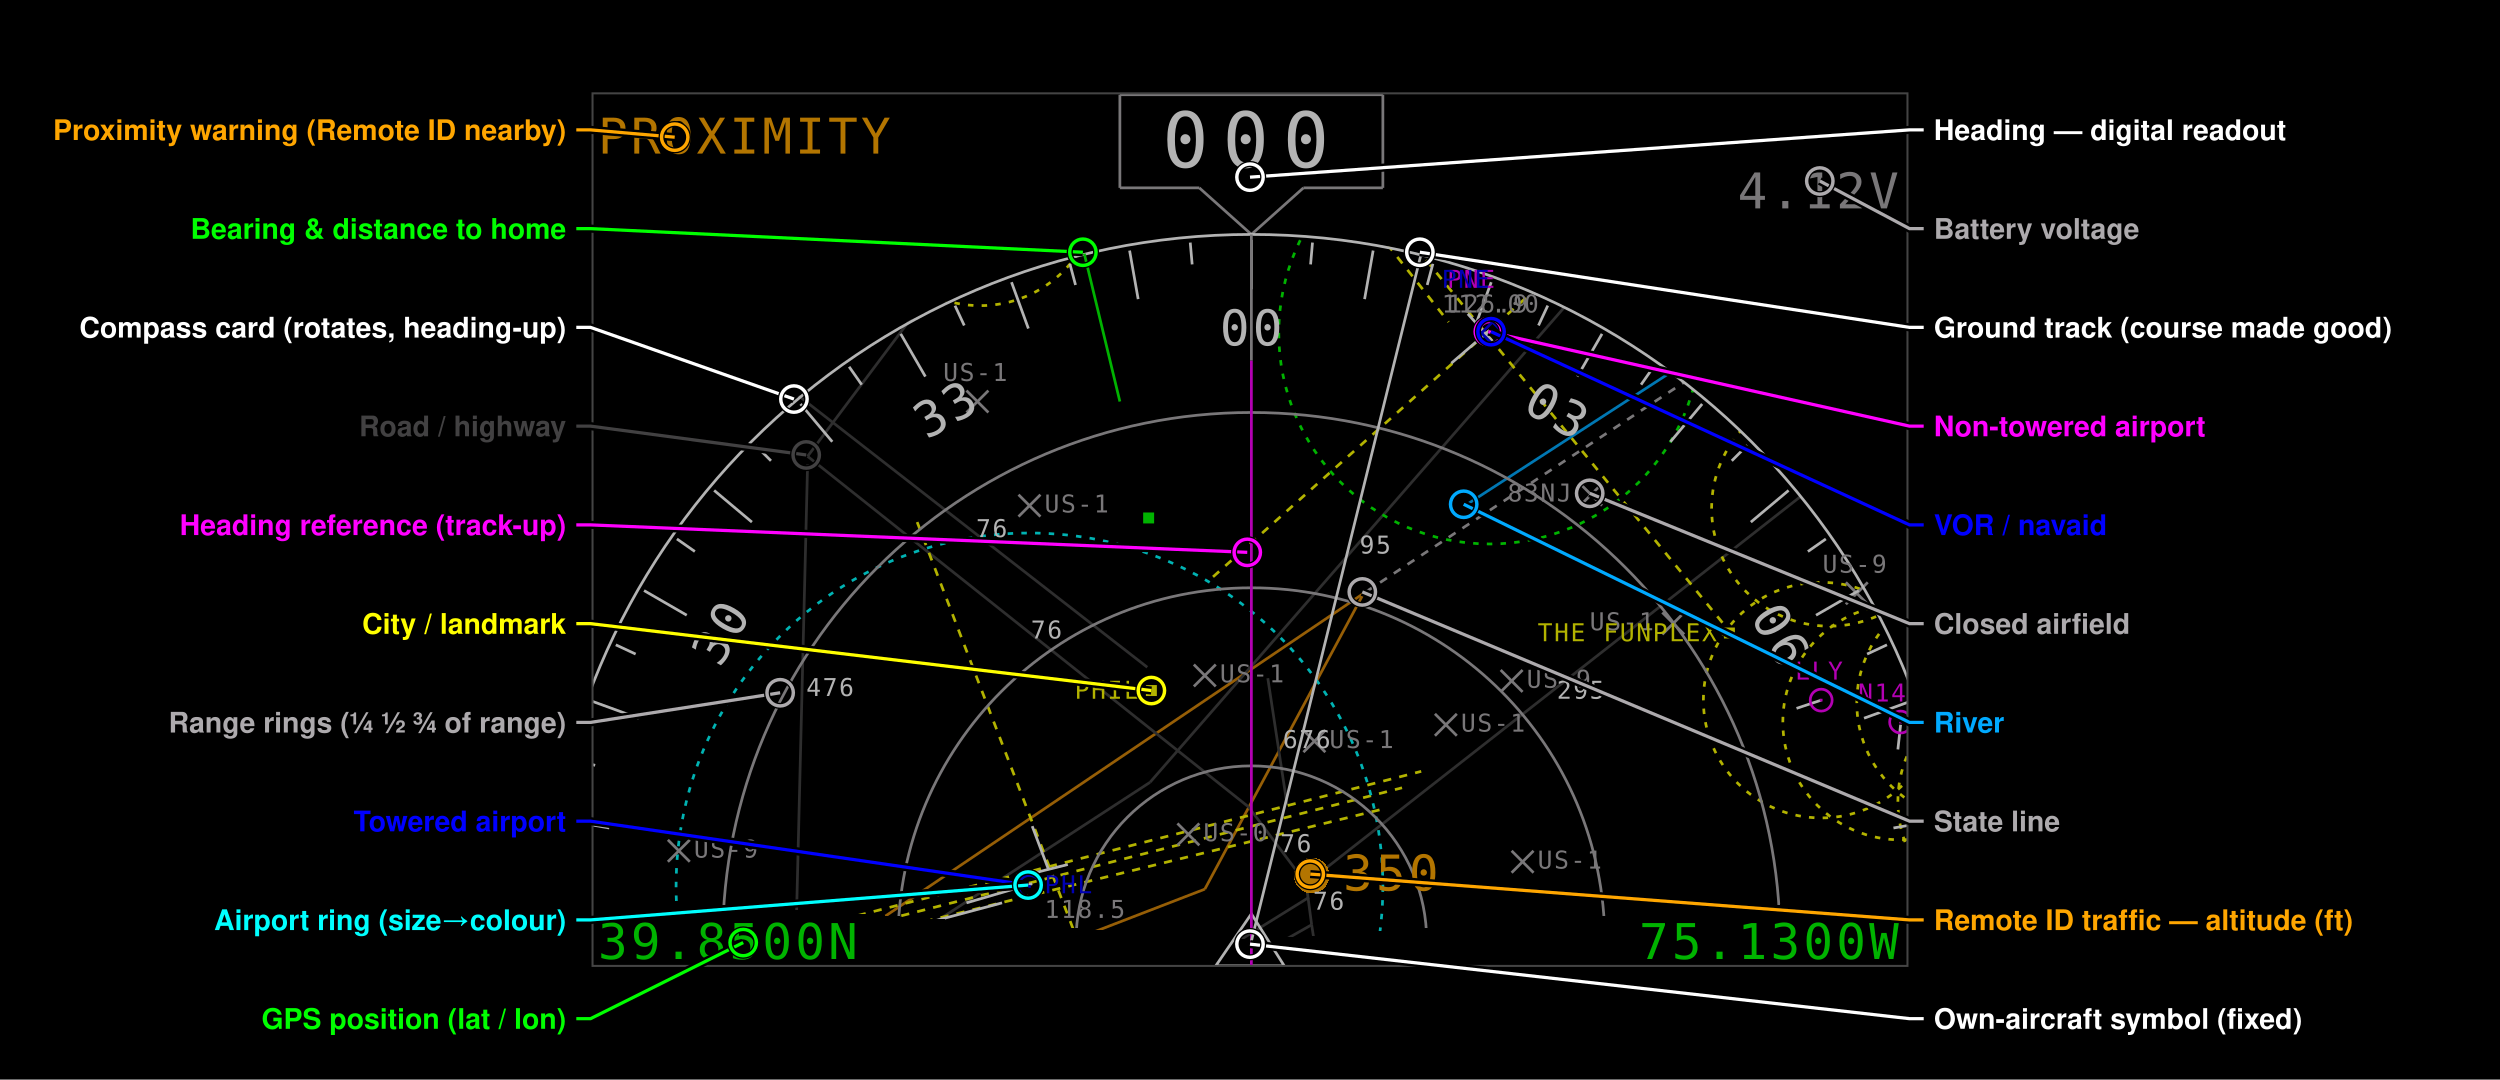
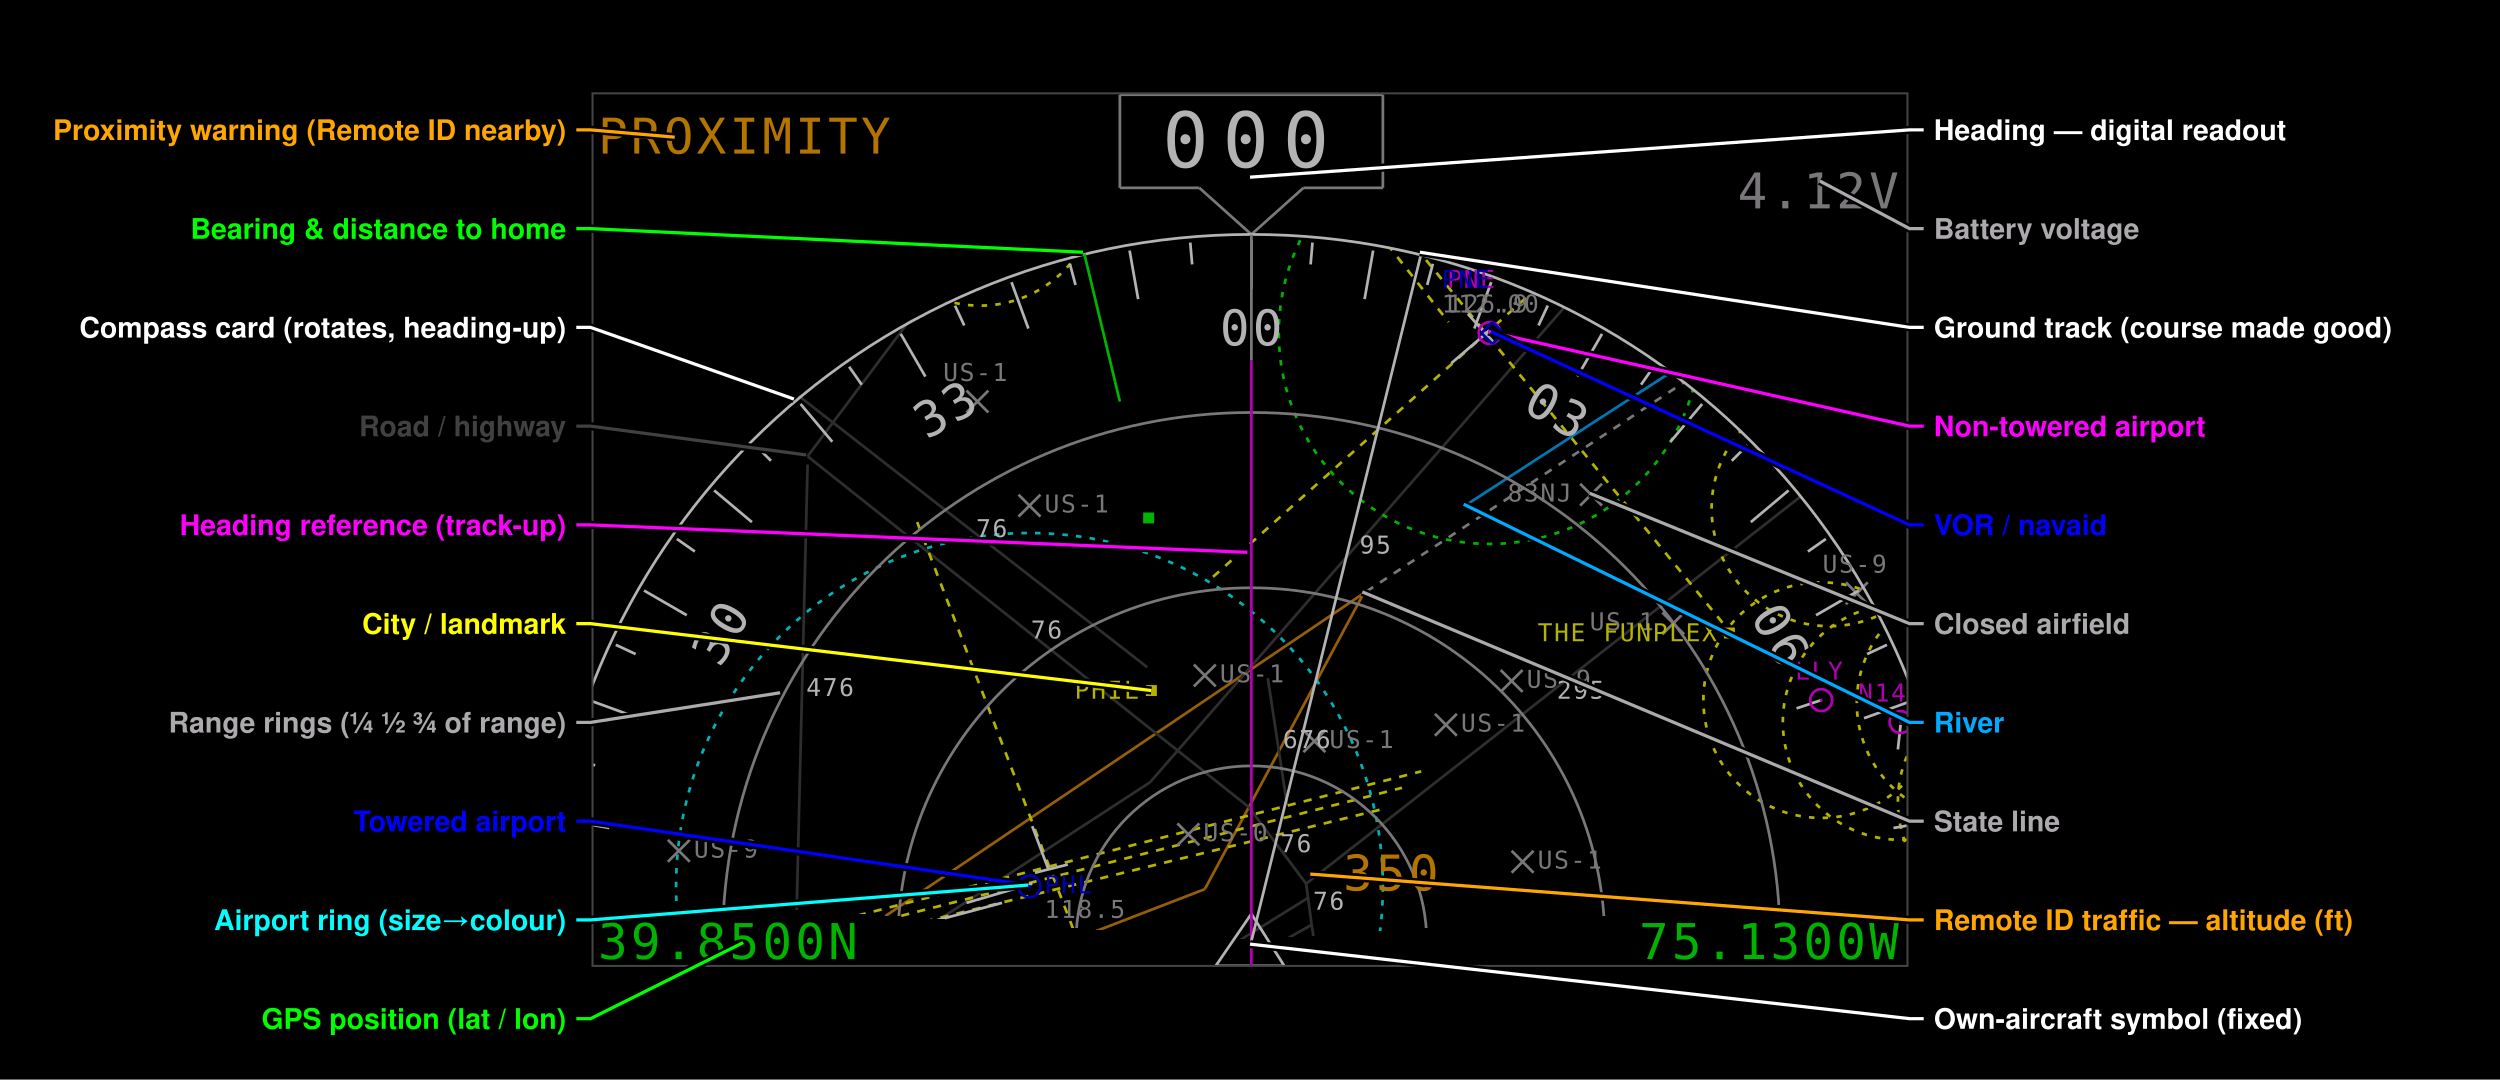
<svg xmlns="http://www.w3.org/2000/svg" viewBox="0 0 1232 532" font-family="Helvetica,Arial,sans-serif">
  <defs>
    <clipPath id="ndframe">
      <rect x="292" y="46" width="648" height="430" />
    </clipPath>
    <clipPath id="ndclip">
      <circle cx="240" cy="309" r="258" />
    </clipPath>
  </defs>
  <rect x="0" y="0" width="1232" height="532" fill="#000000" />
  <g clip-path="url(#ndframe)">
    <g transform="translate(292 46) scale(1.35)" opacity="0.7">
      <rect x="0" y="0" width="480" height="319" fill="#000000" />
      <line x1="534.5" y1="10.5" x2="318.5" y2="150.5" stroke="#00AAFF" clip-path="url(#ndclip)" />
      <line x1="-95.5" y1="509.5" x2="-4.5" y2="375.5" stroke="#D68608" clip-path="url(#ndclip)" />
      <line x1="-4.5" y1="375.5" x2="281.5" y2="182.5" stroke="#D68608" clip-path="url(#ndclip)" />
      <line x1="281.5" y1="182.5" x2="223.5" y2="290.5" stroke="#D68608" clip-path="url(#ndclip)" />
      <line x1="223.5" y1="290.5" x2="26.5" y2="366.5" stroke="#D68608" clip-path="url(#ndclip)" />
      <line x1="26.5" y1="366.5" x2="-48.5" y2="653.5" stroke="#D68608" clip-path="url(#ndclip)" />
      <line x1="530.5" y1="18.5" x2="281.5" y2="182.5" stroke="#ADAAAD" stroke-dasharray="3 3" clip-path="url(#ndclip)" />
      <line x1="27.5" y1="342.5" x2="-129.5" y2="319.5" stroke="#ADAAAD" stroke-dasharray="3 3" clip-path="url(#ndclip)" />
      <line x1="463.5" y1="55.5" x2="532.5" y2="75.5" stroke="#424142" clip-path="url(#ndclip)" />
      <line x1="132.5" y1="60.5" x2="260.5" y2="4.5" stroke="#424142" clip-path="url(#ndclip)" />
      <line x1="260.5" y1="4.5" x2="463.5" y2="55.5" stroke="#424142" clip-path="url(#ndclip)" />
      <line x1="25.5" y1="-248.5" x2="132.5" y2="60.5" stroke="#424142" clip-path="url(#ndclip)" />
      <line x1="132.5" y1="60.5" x2="78.5" y2="132.5" stroke="#424142" clip-path="url(#ndclip)" />
      <line x1="78.5" y1="132.5" x2="239.5" y2="260.5" stroke="#424142" clip-path="url(#ndclip)" />
      <line x1="260.5" y1="288.5" x2="532.5" y2="75.5" stroke="#424142" clip-path="url(#ndclip)" />
      <line x1="239.5" y1="260.5" x2="260.5" y2="288.5" stroke="#424142" clip-path="url(#ndclip)" />
      <line x1="260.5" y1="288.5" x2="262.5" y2="303.5" stroke="#424142" clip-path="url(#ndclip)" />
      <line x1="262.5" y1="303.5" x2="265.5" y2="322.5" stroke="#424142" clip-path="url(#ndclip)" />
      <line x1="-188.5" y1="87.5" x2="132.5" y2="60.5" stroke="#424142" clip-path="url(#ndclip)" />
      <line x1="-37.5" y1="473.5" x2="262.5" y2="303.5" stroke="#424142" clip-path="url(#ndclip)" />
      <line x1="-102.5" y1="450.5" x2="203.5" y2="251.5" stroke="#424142" clip-path="url(#ndclip)" />
      <line x1="203.5" y1="251.5" x2="435.5" y2="-14.5" stroke="#424142" clip-path="url(#ndclip)" />
      <line x1="74.5" y1="298.5" x2="78.5" y2="135.5" stroke="#424142" clip-path="url(#ndclip)" />
      <line x1="-92.5" y1="438.5" x2="2.5" y2="344.5" stroke="#424142" clip-path="url(#ndclip)" />
      <line x1="-25.5" y1="471.5" x2="261.5" y2="293.5" stroke="#424142" clip-path="url(#ndclip)" />
      <line x1="253.5" y1="259.5" x2="246.5" y2="213.5" stroke="#424142" clip-path="url(#ndclip)" />
      <line x1="35.5" y1="79.5" x2="202.5" y2="209.5" stroke="#424142" clip-path="url(#ndclip)" />
      <line x1="-243.5" y1="500.5" x2="23.5" y2="442.5" stroke="#FFFF00" stroke-dasharray="3 3" clip-path="url(#ndclip)" />
      <line x1="-212.5" y1="387.5" x2="-11.5" y2="563.5" stroke="#FFFF00" stroke-dasharray="3 3" clip-path="url(#ndclip)" />
      <line x1="44.5" y1="313.5" x2="302.5" y2="247.5" stroke="#FFFF00" stroke-dasharray="3 3" clip-path="url(#ndclip)" />
      <line x1="25.5" y1="322.5" x2="295.5" y2="253.5" stroke="#FFFF00" stroke-dasharray="3 3" clip-path="url(#ndclip)" />
      <line x1="10.5" y1="329.5" x2="287.5" y2="261.5" stroke="#FFFF00" stroke-dasharray="3 3" clip-path="url(#ndclip)" />
      <line x1="118.5" y1="156.5" x2="215.5" y2="409.5" stroke="#FFFF00" stroke-dasharray="3 3" clip-path="url(#ndclip)" />
      <line x1="226.5" y1="176.5" x2="429.5" y2="-4.5" stroke="#FFFF00" stroke-dasharray="3 3" clip-path="url(#ndclip)" />
      <line x1="243.5" y1="-13.5" x2="413.5" y2="194.5" stroke="#FFFF00" stroke-dasharray="3 3" clip-path="url(#ndclip)" />
      <line x1="141.5" y1="-133.5" x2="312.5" y2="83.5" stroke="#FFFF00" stroke-dasharray="3 3" clip-path="url(#ndclip)" />
      <circle cx="159.5" cy="289.5" r="129" fill="none" stroke="#00FFFF" stroke-dasharray="2 3" clip-path="url(#ndclip)" />
      <circle cx="327.5" cy="87.5" r="77" fill="none" stroke="#00FF00" stroke-dasharray="2 3" clip-path="url(#ndclip)" />
      <circle cx="168.5" cy="366.5" r="43" fill="none" stroke="#FFFF00" stroke-dasharray="2 3" clip-path="url(#ndclip)" />
      <circle cx="141.5" cy="34.5" r="43" fill="none" stroke="#FFFF00" stroke-dasharray="2 3" clip-path="url(#ndclip)" />
      <circle cx="231.5" cy="460.5" r="43" fill="none" stroke="#FFFF00" stroke-dasharray="2 3" clip-path="url(#ndclip)" />
      <circle cx="373.5" cy="377.5" r="43" fill="none" stroke="#FFFF00" stroke-dasharray="2 3" clip-path="url(#ndclip)" />
      <circle cx="311.5" cy="447.5" r="43" fill="none" stroke="#FFFF00" stroke-dasharray="2 3" clip-path="url(#ndclip)" />
      <circle cx="448.5" cy="221.5" r="43" fill="none" stroke="#FFFF00" stroke-dasharray="2 3" clip-path="url(#ndclip)" />
      <circle cx="451.5" cy="151.5" r="43" fill="none" stroke="#FFFF00" stroke-dasharray="2 3" clip-path="url(#ndclip)" />
      <circle cx="324.5" cy="494.5" r="43" fill="none" stroke="#FFFF00" stroke-dasharray="2 3" clip-path="url(#ndclip)" />
      <circle cx="44.5" cy="418.5" r="43" fill="none" stroke="#FFFF00" stroke-dasharray="2 3" clip-path="url(#ndclip)" />
      <circle cx="126.5" cy="499.5" r="43" fill="none" stroke="#FFFF00" stroke-dasharray="2 3" clip-path="url(#ndclip)" />
      <circle cx="477.5" cy="229.5" r="43" fill="none" stroke="#FFFF00" stroke-dasharray="2 3" clip-path="url(#ndclip)" />
      <circle cx="164.5" cy="551.5" r="43" fill="none" stroke="#FFFF00" stroke-dasharray="2 3" clip-path="url(#ndclip)" />
      <circle cx="504.5" cy="222.5" r="43" fill="none" stroke="#FFFF00" stroke-dasharray="2 3" clip-path="url(#ndclip)" />
      <circle cx="178.5" cy="575.5" r="43" fill="none" stroke="#FFFF00" stroke-dasharray="2 3" clip-path="url(#ndclip)" />
      <circle cx="519.5" cy="258.5" r="43" fill="none" stroke="#FFFF00" stroke-dasharray="2 3" clip-path="url(#ndclip)" />
      <line x1="301.5" y1="621.5" x2="296.5" y2="620.5" stroke="#FFFFFF" clip-path="url(#ndclip)" />
      <line x1="44.5" y1="418.5" x2="38.5" y2="421.5" stroke="#FFFFFF" clip-path="url(#ndclip)" />
      <line x1="311.5" y1="447.5" x2="302.5" y2="449.5" stroke="#FFFFFF" clip-path="url(#ndclip)" />
      <line x1="373.5" y1="377.5" x2="368.5" y2="383.5" stroke="#FFFFFF" clip-path="url(#ndclip)" />
      <line x1="-106.5" y1="472.5" x2="-108.5" y2="491.5" stroke="#FFFFFF" clip-path="url(#ndclip)" />
      <line x1="-109.5" y1="471.5" x2="-128.5" y2="475.5" stroke="#FFFFFF" clip-path="url(#ndclip)" />
      <line x1="-112.5" y1="475.5" x2="-121.5" y2="467.5" stroke="#FFFFFF" clip-path="url(#ndclip)" />
      <line x1="141.5" y1="34.5" x2="133.5" y2="40.5" stroke="#FFFFFF" clip-path="url(#ndclip)" />
      <line x1="477.5" y1="230.5" x2="476.5" y2="239.5" stroke="#FFFFFF" clip-path="url(#ndclip)" />
      <line x1="519.5" y1="258.5" x2="514.5" y2="264.5" stroke="#FFFFFF" clip-path="url(#ndclip)" />
      <line x1="513.5" y1="483.5" x2="511.5" y2="492.5" stroke="#FFFFFF" clip-path="url(#ndclip)" />
      <line x1="628.5" y1="-38.5" x2="617.5" y2="-39.5" stroke="#FFFFFF" clip-path="url(#ndclip)" />
      <line x1="-91.5" y1="175.5" x2="-99.5" y2="177.5" stroke="#FFFFFF" clip-path="url(#ndclip)" />
      <line x1="173.5" y1="281.5" x2="161.5" y2="284.5" stroke="#FFFFFF" clip-path="url(#ndclip)" />
      <line x1="160.5" y1="288.5" x2="136.5" y2="295.5" stroke="#FFFFFF" clip-path="url(#ndclip)" />
      <line x1="149.5" y1="295.5" x2="119.5" y2="303.5" stroke="#FFFFFF" clip-path="url(#ndclip)" />
      <line x1="166.5" y1="283.5" x2="160.5" y2="267.5" stroke="#FFFFFF" clip-path="url(#ndclip)" />
      <line x1="327.5" y1="86.5" x2="313.5" y2="98.5" stroke="#FFFFFF" clip-path="url(#ndclip)" />
      <line x1="328.5" y1="90.5" x2="319.5" y2="80.5" stroke="#FFFFFF" clip-path="url(#ndclip)" />
      <line x1="-72.5" y1="-62.5" x2="-81.5" y2="-62.5" stroke="#FFFFFF" clip-path="url(#ndclip)" />
      <line x1="448.5" y1="221.5" x2="439.5" y2="224.5" stroke="#FFFFFF" clip-path="url(#ndclip)" />
      <line x1="20.5" y1="-28.5" x2="12.5" y2="-27.5" stroke="#FFFFFF" clip-path="url(#ndclip)" />
      <line x1="227.5" y1="-24.5" x2="214.5" y2="-41.5" stroke="#FFFFFF" clip-path="url(#ndclip)" />
      <circle cx="159.5" cy="289.5" r="4" fill="none" stroke="#0000FF" />
      <rect x="159" y="289" width="1" height="1" fill="#0000FF" />
      <circle cx="327.5" cy="87.5" r="4" fill="none" stroke="#FF00FF" />
      <rect x="327" y="87" width="1" height="1" fill="#FF00FF" />
      <circle cx="168.5" cy="366.5" r="4" fill="none" stroke="#FF00FF" />
      <rect x="168" y="366" width="1" height="1" fill="#FF00FF" />
      <circle cx="231.5" cy="460.5" r="4" fill="none" stroke="#FF00FF" />
      <rect x="231" y="460" width="1" height="1" fill="#FF00FF" />
      <circle cx="373.5" cy="377.5" r="4" fill="none" stroke="#FF00FF" />
      <rect x="373" y="377" width="1" height="1" fill="#FF00FF" />
      <circle cx="311.5" cy="447.5" r="4" fill="none" stroke="#FF00FF" />
      <rect x="311" y="447" width="1" height="1" fill="#FF00FF" />
      <circle cx="448.5" cy="221.5" r="4" fill="none" stroke="#FF00FF" />
      <rect x="448" y="221" width="1" height="1" fill="#FF00FF" />
      <circle cx="324.5" cy="494.5" r="4" fill="none" stroke="#FF00FF" />
      <rect x="324" y="494" width="1" height="1" fill="#FF00FF" />
      <circle cx="44.5" cy="418.5" r="4" fill="none" stroke="#FF00FF" />
      <rect x="44" y="418" width="1" height="1" fill="#FF00FF" />
      <circle cx="126.5" cy="499.5" r="4" fill="none" stroke="#FF00FF" />
      <rect x="126" y="499" width="1" height="1" fill="#FF00FF" />
      <circle cx="477.5" cy="229.5" r="4" fill="none" stroke="#FF00FF" />
      <rect x="477" y="229" width="1" height="1" fill="#FF00FF" />
      <circle cx="164.5" cy="551.5" r="4" fill="none" stroke="#FF00FF" />
      <rect x="164" y="551" width="1" height="1" fill="#FF00FF" />
      <line x1="360.5" y1="142.5" x2="368.5" y2="150.5" stroke="#ADAAAD" />
      <line x1="360.5" y1="150.5" x2="368.5" y2="142.5" stroke="#ADAAAD" />
      <line x1="213.5" y1="266.5" x2="221.5" y2="274.5" stroke="#ADAAAD" />
      <line x1="213.5" y1="274.5" x2="221.5" y2="266.5" stroke="#ADAAAD" />
      <line x1="108.5" y1="499.5" x2="116.5" y2="507.5" stroke="#ADAAAD" />
      <line x1="108.5" y1="507.5" x2="116.5" y2="499.5" stroke="#ADAAAD" />
      <line x1="390.5" y1="189.5" x2="398.5" y2="197.5" stroke="#ADAAAD" />
      <line x1="390.5" y1="197.5" x2="398.5" y2="189.5" stroke="#ADAAAD" />
      <line x1="80.5" y1="356.5" x2="88.5" y2="364.5" stroke="#ADAAAD" />
      <line x1="80.5" y1="364.5" x2="88.5" y2="356.5" stroke="#ADAAAD" />
      <line x1="147.5" y1="467.5" x2="155.5" y2="475.5" stroke="#ADAAAD" />
      <line x1="147.5" y1="475.5" x2="155.5" y2="467.5" stroke="#ADAAAD" />
      <line x1="219.5" y1="208.5" x2="227.5" y2="216.5" stroke="#ADAAAD" />
      <line x1="219.5" y1="216.5" x2="227.5" y2="208.5" stroke="#ADAAAD" />
      <line x1="331.5" y1="303.5" x2="339.5" y2="311.5" stroke="#ADAAAD" />
      <line x1="331.5" y1="311.5" x2="339.5" y2="303.5" stroke="#ADAAAD" />
      <line x1="75.5" y1="366.5" x2="83.5" y2="374.5" stroke="#ADAAAD" />
      <line x1="75.5" y1="374.5" x2="83.5" y2="366.5" stroke="#ADAAAD" />
      <line x1="259.5" y1="232.5" x2="267.5" y2="240.5" stroke="#ADAAAD" />
      <line x1="259.5" y1="240.5" x2="267.5" y2="232.5" stroke="#ADAAAD" />
      <line x1="307.5" y1="226.5" x2="315.5" y2="234.5" stroke="#ADAAAD" />
      <line x1="307.5" y1="234.5" x2="315.5" y2="226.5" stroke="#ADAAAD" />
      <line x1="272.5" y1="443.5" x2="280.5" y2="451.5" stroke="#ADAAAD" />
      <line x1="272.5" y1="451.5" x2="280.5" y2="443.5" stroke="#ADAAAD" />
      <line x1="335.5" y1="276.5" x2="343.5" y2="284.5" stroke="#ADAAAD" />
      <line x1="335.5" y1="284.5" x2="343.5" y2="276.5" stroke="#ADAAAD" />
      <line x1="155.5" y1="146.5" x2="163.5" y2="154.5" stroke="#ADAAAD" />
      <line x1="155.5" y1="154.5" x2="163.5" y2="146.5" stroke="#ADAAAD" />
      <line x1="136.5" y1="108.5" x2="144.5" y2="116.5" stroke="#ADAAAD" />
      <line x1="136.5" y1="116.5" x2="144.5" y2="108.5" stroke="#ADAAAD" />
      <line x1="331.5" y1="210.5" x2="339.5" y2="218.5" stroke="#ADAAAD" />
      <line x1="331.5" y1="218.5" x2="339.5" y2="210.5" stroke="#ADAAAD" />
      <line x1="27.5" y1="272.5" x2="35.5" y2="280.5" stroke="#ADAAAD" />
      <line x1="27.5" y1="280.5" x2="35.5" y2="272.5" stroke="#ADAAAD" />
      <line x1="457.5" y1="178.5" x2="465.5" y2="186.5" stroke="#ADAAAD" />
      <line x1="457.5" y1="186.5" x2="465.5" y2="178.5" stroke="#ADAAAD" />
      <line x1="129.5" y1="323.5" x2="137.5" y2="331.5" stroke="#ADAAAD" />
      <line x1="129.5" y1="331.5" x2="137.5" y2="323.5" stroke="#ADAAAD" />
      <line x1="113.5" y1="509.5" x2="117.5" y2="513.5" stroke="#0000FF" />
      <line x1="117.5" y1="513.5" x2="113.5" y2="517.5" stroke="#0000FF" />
      <line x1="113.5" y1="517.5" x2="109.5" y2="513.5" stroke="#0000FF" />
      <line x1="109.5" y1="513.5" x2="113.5" y2="509.5" stroke="#0000FF" />
      <line x1="328.5" y1="83.5" x2="332.5" y2="87.5" stroke="#0000FF" />
      <line x1="332.5" y1="87.5" x2="328.5" y2="91.5" stroke="#0000FF" />
      <line x1="328.5" y1="91.5" x2="324.5" y2="87.5" stroke="#0000FF" />
      <line x1="324.5" y1="87.5" x2="328.5" y2="83.5" stroke="#0000FF" />
      <rect x="202" y="216" width="4" height="4" fill="#FFFF00" />
      <rect x="58" y="489" width="4" height="4" fill="#FFFF00" />
      <rect x="413" y="195" width="4" height="4" fill="#FFFF00" />
      <rect x="386" y="339" width="4" height="4" fill="#FFFF00" />
      <rect x="344" y="351" width="4" height="4" fill="#FFFF00" />
      <line x1="240.5" y1="71.5" x2="240.5" y2="53.5" stroke="#FFFFFF" />
      <text x="229" y="92" font-family="monospace" font-size="18" fill="#FFFFFF">0</text>
      <text x="241" y="92" font-family="monospace" font-size="18" fill="#FFFFFF">0</text>
      <line x1="262.115" y1="62.444" x2="262.812" y2="54.474" stroke="#FFFFFF" />
      <line x1="281.828" y1="75.116" x2="284.954" y2="57.389" stroke="#FFFFFF" />
      <line x1="304.687" y1="69.95" x2="306.758" y2="62.223" stroke="#FFFFFF" />
      <line x1="321.901" y1="85.853" x2="328.057" y2="68.939" stroke="#FFFFFF" />
      <line x1="345.309" y1="84.736" x2="348.69" y2="77.485" stroke="#FFFFFF" />
      <line x1="359.5" y1="103.386" x2="368.5" y2="87.797" stroke="#FFFFFF" />
      <text x="338.974" y="115.572" font-family="monospace" font-size="18" fill="#FFFFFF" transform="rotate(30 338.974 115.572)">0</text>
      <text x="349.366" y="121.572" font-family="monospace" font-size="18" fill="#FFFFFF" transform="rotate(30 349.366 121.572)">3</text>
      <line x1="382.747" y1="106.35" x2="387.336" y2="99.797" stroke="#FFFFFF" />
      <line x1="393.483" y1="127.181" x2="405.054" y2="113.393" stroke="#FFFFFF" />
      <line x1="415.862" y1="134.138" x2="421.519" y2="128.481" stroke="#FFFFFF" />
      <line x1="422.819" y1="156.517" x2="436.607" y2="144.946" stroke="#FFFFFF" />
      <line x1="443.65" y1="167.253" x2="450.203" y2="162.664" stroke="#FFFFFF" />
      <line x1="446.614" y1="190.5" x2="462.203" y2="181.5" stroke="#FFFFFF" />
      <text x="422.428" y="190.974" font-family="monospace" font-size="18" fill="#FFFFFF" transform="rotate(60 422.428 190.974)">0</text>
      <text x="428.428" y="201.366" font-family="monospace" font-size="18" fill="#FFFFFF" transform="rotate(60 428.428 201.366)">6</text>
      <line x1="465.264" y1="204.691" x2="472.515" y2="201.31" stroke="#FFFFFF" />
      <line x1="464.147" y1="228.099" x2="481.061" y2="221.943" stroke="#FFFFFF" />
      <line x1="480.05" y1="245.313" x2="487.777" y2="243.242" stroke="#FFFFFF" />
      <line x1="474.884" y1="268.172" x2="492.611" y2="265.046" stroke="#FFFFFF" />
      <line x1="487.556" y1="287.885" x2="495.526" y2="287.188" stroke="#FFFFFF" />
      <line x1="478.5" y1="309.5" x2="496.5" y2="309.5" stroke="#FFFFFF" />
      <text x="457" y="298" font-family="monospace" font-size="18" fill="#FFFFFF" transform="rotate(90 457 298)">0</text>
      <text x="457" y="310" font-family="monospace" font-size="18" fill="#FFFFFF" transform="rotate(90 457 310)">9</text>
      <line x1="487.556" y1="331.115" x2="495.526" y2="331.812" stroke="#FFFFFF" />
      <line x1="474.884" y1="350.828" x2="492.611" y2="353.954" stroke="#FFFFFF" />
      <line x1="480.05" y1="373.687" x2="487.777" y2="375.758" stroke="#FFFFFF" />
      <line x1="464.147" y1="390.901" x2="481.061" y2="397.057" stroke="#FFFFFF" />
      <line x1="465.264" y1="414.309" x2="472.515" y2="417.69" stroke="#FFFFFF" />
      <line x1="446.614" y1="428.5" x2="462.203" y2="437.5" stroke="#FFFFFF" />
      <text x="433.428" y="407.974" font-family="monospace" font-size="18" fill="#FFFFFF" transform="rotate(120 433.428 407.974)">1</text>
      <text x="427.428" y="418.366" font-family="monospace" font-size="18" fill="#FFFFFF" transform="rotate(120 427.428 418.366)">2</text>
      <line x1="443.65" y1="451.747" x2="450.203" y2="456.336" stroke="#FFFFFF" />
      <line x1="422.819" y1="462.483" x2="436.607" y2="474.054" stroke="#FFFFFF" />
      <line x1="415.862" y1="484.862" x2="421.519" y2="490.519" stroke="#FFFFFF" />
      <line x1="393.483" y1="491.819" x2="405.054" y2="505.607" stroke="#FFFFFF" />
      <line x1="382.747" y1="512.65" x2="387.336" y2="519.203" stroke="#FFFFFF" />
      <line x1="359.5" y1="515.614" x2="368.5" y2="531.203" stroke="#FFFFFF" />
      <text x="358.026" y="491.428" font-family="monospace" font-size="18" fill="#FFFFFF" transform="rotate(150 358.026 491.428)">1</text>
      <text x="347.634" y="497.428" font-family="monospace" font-size="18" fill="#FFFFFF" transform="rotate(150 347.634 497.428)">5</text>
      <line x1="345.309" y1="534.264" x2="348.69" y2="541.515" stroke="#FFFFFF" />
      <line x1="321.901" y1="533.147" x2="328.057" y2="550.061" stroke="#FFFFFF" />
      <line x1="304.687" y1="549.05" x2="306.758" y2="556.777" stroke="#FFFFFF" />
      <line x1="281.828" y1="543.884" x2="284.954" y2="561.611" stroke="#FFFFFF" />
      <line x1="262.115" y1="556.556" x2="262.812" y2="564.526" stroke="#FFFFFF" />
      <line x1="240.5" y1="547.5" x2="240.5" y2="565.5" stroke="#FFFFFF" />
      <text x="251" y="526" font-family="monospace" font-size="18" fill="#FFFFFF" transform="rotate(180 251 526)">1</text>
      <text x="239" y="526" font-family="monospace" font-size="18" fill="#FFFFFF" transform="rotate(180 239 526)">8</text>
      <line x1="218.885" y1="556.556" x2="218.188" y2="564.526" stroke="#FFFFFF" />
      <line x1="199.172" y1="543.884" x2="196.046" y2="561.611" stroke="#FFFFFF" />
      <line x1="176.313" y1="549.05" x2="174.242" y2="556.777" stroke="#FFFFFF" />
      <line x1="159.099" y1="533.147" x2="152.943" y2="550.061" stroke="#FFFFFF" />
      <line x1="135.691" y1="534.264" x2="132.31" y2="541.515" stroke="#FFFFFF" />
      <line x1="121.5" y1="515.614" x2="112.5" y2="531.203" stroke="#FFFFFF" />
      <text x="141.026" y="502.428" font-family="monospace" font-size="18" fill="#FFFFFF" transform="rotate(-150 141.026 502.428)">2</text>
      <text x="130.634" y="496.428" font-family="monospace" font-size="18" fill="#FFFFFF" transform="rotate(-150 130.634 496.428)">1</text>
      <line x1="98.253" y1="512.65" x2="93.664" y2="519.203" stroke="#FFFFFF" />
      <line x1="87.517" y1="491.819" x2="75.946" y2="505.607" stroke="#FFFFFF" />
      <line x1="65.138" y1="484.862" x2="59.481" y2="490.519" stroke="#FFFFFF" />
      <line x1="58.181" y1="462.483" x2="44.393" y2="474.054" stroke="#FFFFFF" />
      <line x1="37.35" y1="451.747" x2="30.797" y2="456.336" stroke="#FFFFFF" />
      <line x1="34.386" y1="428.5" x2="18.797" y2="437.5" stroke="#FFFFFF" />
      <text x="57.572" y="427.026" font-family="monospace" font-size="18" fill="#FFFFFF" transform="rotate(-120 57.5725 427.026)">2</text>
      <text x="51.572" y="416.634" font-family="monospace" font-size="18" fill="#FFFFFF" transform="rotate(-120 51.5725 416.634)">4</text>
      <line x1="15.736" y1="414.309" x2="8.485" y2="417.69" stroke="#FFFFFF" />
      <line x1="16.853" y1="390.901" x2="-0.061" y2="397.057" stroke="#FFFFFF" />
      <line x1="0.95" y1="373.687" x2="-6.777" y2="375.758" stroke="#FFFFFF" />
      <line x1="6.116" y1="350.828" x2="-11.611" y2="353.954" stroke="#FFFFFF" />
      <line x1="-6.556" y1="331.115" x2="-14.526" y2="331.812" stroke="#FFFFFF" />
      <line x1="2.5" y1="309.5" x2="-15.5" y2="309.5" stroke="#FFFFFF" />
      <text x="23" y="320" font-family="monospace" font-size="18" fill="#FFFFFF" transform="rotate(-90 23 320)">2</text>
      <text x="23" y="308" font-family="monospace" font-size="18" fill="#FFFFFF" transform="rotate(-90 23 308)">7</text>
      <line x1="-6.556" y1="287.885" x2="-14.526" y2="287.188" stroke="#FFFFFF" />
      <line x1="6.116" y1="268.172" x2="-11.611" y2="265.046" stroke="#FFFFFF" />
      <line x1="0.95" y1="245.313" x2="-6.777" y2="243.242" stroke="#FFFFFF" />
      <line x1="16.853" y1="228.099" x2="-0.061" y2="221.943" stroke="#FFFFFF" />
      <line x1="15.736" y1="204.691" x2="8.485" y2="201.31" stroke="#FFFFFF" />
      <line x1="34.386" y1="190.5" x2="18.797" y2="181.5" stroke="#FFFFFF" />
      <text x="46.572" y="210.026" font-family="monospace" font-size="18" fill="#FFFFFF" transform="rotate(-60 46.5725 210.026)">3</text>
      <text x="52.572" y="199.634" font-family="monospace" font-size="18" fill="#FFFFFF" transform="rotate(-60 52.5725 199.634)">0</text>
      <line x1="37.35" y1="167.253" x2="30.797" y2="162.664" stroke="#FFFFFF" />
      <line x1="58.181" y1="156.517" x2="44.393" y2="144.946" stroke="#FFFFFF" />
      <line x1="65.138" y1="134.138" x2="59.481" y2="128.481" stroke="#FFFFFF" />
      <line x1="87.516" y1="127.181" x2="75.946" y2="113.393" stroke="#FFFFFF" />
      <line x1="98.253" y1="106.35" x2="93.664" y2="99.797" stroke="#FFFFFF" />
      <line x1="121.5" y1="103.386" x2="112.5" y2="87.797" stroke="#FFFFFF" />
      <text x="121.974" y="126.573" font-family="monospace" font-size="18" fill="#FFFFFF" transform="rotate(-30 121.974 126.573)">3</text>
      <text x="132.366" y="120.573" font-family="monospace" font-size="18" fill="#FFFFFF" transform="rotate(-30 132.366 120.573)">3</text>
      <line x1="135.691" y1="84.736" x2="132.31" y2="77.485" stroke="#FFFFFF" />
      <line x1="159.099" y1="85.853" x2="152.943" y2="68.939" stroke="#FFFFFF" />
      <line x1="176.313" y1="69.95" x2="174.242" y2="62.223" stroke="#FFFFFF" />
      <line x1="199.172" y1="75.116" x2="196.046" y2="57.389" stroke="#FFFFFF" />
      <line x1="218.885" y1="62.444" x2="218.188" y2="54.474" stroke="#FFFFFF" />
      <rect x="192" y="0" width="96" height="34" fill="#000000" />
      <polygon points="240,51 221,34 259,34 " fill="#000000" shape-rendering="crispEdges" />
      <line x1="192.5" y1="0.5" x2="288.5" y2="0.5" stroke="#ADAAAD" />
      <line x1="192.5" y1="0.5" x2="192.5" y2="34.5" stroke="#ADAAAD" />
      <line x1="288.5" y1="0.5" x2="288.5" y2="34.5" stroke="#ADAAAD" />
      <line x1="192.5" y1="34.5" x2="221.5" y2="34.5" stroke="#ADAAAD" />
      <line x1="221.5" y1="34.5" x2="240.5" y2="51.5" stroke="#ADAAAD" />
      <line x1="259.5" y1="34.5" x2="240.5" y2="51.5" stroke="#ADAAAD" />
      <line x1="288.5" y1="34.5" x2="259.5" y2="34.5" stroke="#ADAAAD" />
      <text x="208" y="27" font-family="monospace" font-size="28" fill="#FFFFFF">0</text>
      <text x="230" y="27" font-family="monospace" font-size="28" fill="#FFFFFF">0</text>
      <text x="252" y="27" font-family="monospace" font-size="28" fill="#FFFFFF">0</text>
      <circle cx="240.5" cy="309.5" r="258" fill="none" stroke="#FFFFFF" />
      <circle cx="240.5" cy="309.5" r="193" fill="none" stroke="#ADAAAD" />
      <circle cx="240.5" cy="309.5" r="129" fill="none" stroke="#ADAAAD" />
      <circle cx="240.5" cy="309.5" r="64" fill="none" stroke="#ADAAAD" />
      <polygon points="0,293 240,309 0,309 " fill="#000000" shape-rendering="crispEdges" />
      <polygon points="480,293 240,309 480,309 " fill="#000000" shape-rendering="crispEdges" />
      <rect x="0" y="309" width="480" height="10" fill="#000000" />
      <polygon points="240.5,299.5 227.5,318.5 252.5,318.5 " fill="none" stroke="#FFFFFF" />
      <line x1="240.5" y1="319.5" x2="240.5" y2="97.5" stroke="#FF00FF" />
      <line x1="240.5" y1="97.5" x2="240.5" y2="51.5" stroke="#ADAAAD" />
      <line x1="192.5" y1="112.5" x2="179.5" y2="58.5" stroke="#00FF00" />
      <rect x="201" y="153" width="4" height="4" fill="#00FF00" />
      <line x1="240.5" y1="309.5" x2="302.5" y2="58.5" stroke="#FFFFFF" />
-       <circle cx="262.5" cy="285.5" r="6.5" fill="#FFA600" shape-rendering="crispEdges" />
      <text x="274" y="291" font-family="monospace" font-size="18" fill="#FFA600">3</text>
      <text x="286" y="291" font-family="monospace" font-size="18" fill="#FFA600">5</text>
      <text x="298" y="291" font-family="monospace" font-size="18" fill="#FFA600">0</text>
      <text x="165" y="292" font-family="monospace" font-size="9" fill="#0000FF">P</text>
      <text x="171" y="292" font-family="monospace" font-size="9" fill="#0000FF">H</text>
      <text x="177" y="292" font-family="monospace" font-size="9" fill="#0000FF">L</text>
      <text x="165" y="301" font-family="monospace" font-size="9" fill="#ADAAAD">1</text>
      <text x="171" y="301" font-family="monospace" font-size="9" fill="#ADAAAD">1</text>
      <text x="177" y="301" font-family="monospace" font-size="9" fill="#ADAAAD">8</text>
      <text x="183" y="301" font-family="monospace" font-size="9" fill="#ADAAAD">.</text>
      <text x="189" y="301" font-family="monospace" font-size="9" fill="#ADAAAD">5</text>
      <text x="312" y="71" font-family="monospace" font-size="9" fill="#FF00FF">P</text>
      <text x="318" y="71" font-family="monospace" font-size="9" fill="#FF00FF">N</text>
      <text x="324" y="71" font-family="monospace" font-size="9" fill="#FF00FF">E</text>
      <text x="312" y="80" font-family="monospace" font-size="9" fill="#ADAAAD">1</text>
      <text x="318" y="80" font-family="monospace" font-size="9" fill="#ADAAAD">2</text>
      <text x="324" y="80" font-family="monospace" font-size="9" fill="#ADAAAD">6</text>
      <text x="330" y="80" font-family="monospace" font-size="9" fill="#ADAAAD">.</text>
      <text x="336" y="80" font-family="monospace" font-size="9" fill="#ADAAAD">9</text>
      <text x="439" y="214" font-family="monospace" font-size="9" fill="#FF00FF">L</text>
      <text x="445" y="214" font-family="monospace" font-size="9" fill="#FF00FF">L</text>
      <text x="451" y="214" font-family="monospace" font-size="9" fill="#FF00FF">Y</text>
      <text x="462" y="222" font-family="monospace" font-size="9" fill="#FF00FF">N</text>
      <text x="468" y="222" font-family="monospace" font-size="9" fill="#FF00FF">1</text>
      <text x="474" y="222" font-family="monospace" font-size="9" fill="#FF00FF">4</text>
      <text x="334" y="149" font-family="monospace" font-size="9" fill="#ADAAAD">8</text>
      <text x="340" y="149" font-family="monospace" font-size="9" fill="#ADAAAD">3</text>
      <text x="346" y="149" font-family="monospace" font-size="9" fill="#ADAAAD">N</text>
      <text x="352" y="149" font-family="monospace" font-size="9" fill="#ADAAAD">J</text>
      <text x="223" y="273" font-family="monospace" font-size="9" fill="#ADAAAD">U</text>
      <text x="229" y="273" font-family="monospace" font-size="9" fill="#ADAAAD">S</text>
      <text x="235" y="273" font-family="monospace" font-size="9" fill="#ADAAAD">-</text>
      <text x="241" y="273" font-family="monospace" font-size="9" fill="#ADAAAD">0</text>
      <text x="364" y="196" font-family="monospace" font-size="9" fill="#ADAAAD">U</text>
      <text x="370" y="196" font-family="monospace" font-size="9" fill="#ADAAAD">S</text>
      <text x="376" y="196" font-family="monospace" font-size="9" fill="#ADAAAD">-</text>
      <text x="382" y="196" font-family="monospace" font-size="9" fill="#ADAAAD">1</text>
      <text x="229" y="215" font-family="monospace" font-size="9" fill="#ADAAAD">U</text>
      <text x="235" y="215" font-family="monospace" font-size="9" fill="#ADAAAD">S</text>
      <text x="241" y="215" font-family="monospace" font-size="9" fill="#ADAAAD">-</text>
      <text x="247" y="215" font-family="monospace" font-size="9" fill="#ADAAAD">1</text>
      <text x="269" y="239" font-family="monospace" font-size="9" fill="#ADAAAD">U</text>
      <text x="275" y="239" font-family="monospace" font-size="9" fill="#ADAAAD">S</text>
      <text x="281" y="239" font-family="monospace" font-size="9" fill="#ADAAAD">-</text>
      <text x="287" y="239" font-family="monospace" font-size="9" fill="#ADAAAD">1</text>
      <text x="317" y="233" font-family="monospace" font-size="9" fill="#ADAAAD">U</text>
      <text x="323" y="233" font-family="monospace" font-size="9" fill="#ADAAAD">S</text>
      <text x="329" y="233" font-family="monospace" font-size="9" fill="#ADAAAD">-</text>
      <text x="335" y="233" font-family="monospace" font-size="9" fill="#ADAAAD">1</text>
      <text x="345" y="283" font-family="monospace" font-size="9" fill="#ADAAAD">U</text>
      <text x="351" y="283" font-family="monospace" font-size="9" fill="#ADAAAD">S</text>
      <text x="357" y="283" font-family="monospace" font-size="9" fill="#ADAAAD">-</text>
      <text x="363" y="283" font-family="monospace" font-size="9" fill="#ADAAAD">1</text>
      <text x="165" y="153" font-family="monospace" font-size="9" fill="#ADAAAD">U</text>
      <text x="171" y="153" font-family="monospace" font-size="9" fill="#ADAAAD">S</text>
      <text x="177" y="153" font-family="monospace" font-size="9" fill="#ADAAAD">-</text>
      <text x="183" y="153" font-family="monospace" font-size="9" fill="#ADAAAD">1</text>
      <text x="128" y="105" font-family="monospace" font-size="9" fill="#ADAAAD">U</text>
      <text x="134" y="105" font-family="monospace" font-size="9" fill="#ADAAAD">S</text>
      <text x="140" y="105" font-family="monospace" font-size="9" fill="#ADAAAD">-</text>
      <text x="146" y="105" font-family="monospace" font-size="9" fill="#ADAAAD">1</text>
      <text x="341" y="217" font-family="monospace" font-size="9" fill="#ADAAAD">U</text>
      <text x="347" y="217" font-family="monospace" font-size="9" fill="#ADAAAD">S</text>
      <text x="353" y="217" font-family="monospace" font-size="9" fill="#ADAAAD">-</text>
      <text x="359" y="217" font-family="monospace" font-size="9" fill="#ADAAAD">9</text>
      <text x="37" y="279" font-family="monospace" font-size="9" fill="#ADAAAD">U</text>
      <text x="43" y="279" font-family="monospace" font-size="9" fill="#ADAAAD">S</text>
      <text x="49" y="279" font-family="monospace" font-size="9" fill="#ADAAAD">-</text>
      <text x="55" y="279" font-family="monospace" font-size="9" fill="#ADAAAD">9</text>
      <text x="449" y="175" font-family="monospace" font-size="9" fill="#ADAAAD">U</text>
      <text x="455" y="175" font-family="monospace" font-size="9" fill="#ADAAAD">S</text>
      <text x="461" y="175" font-family="monospace" font-size="9" fill="#ADAAAD">-</text>
      <text x="467" y="175" font-family="monospace" font-size="9" fill="#ADAAAD">9</text>
      <text x="310" y="71" font-family="monospace" font-size="9" fill="#0000FF">P</text>
      <text x="316" y="71" font-family="monospace" font-size="9" fill="#0000FF">N</text>
      <text x="322" y="71" font-family="monospace" font-size="9" fill="#0000FF">E</text>
      <text x="310" y="80" font-family="monospace" font-size="9" fill="#ADAAAD">1</text>
      <text x="316" y="80" font-family="monospace" font-size="9" fill="#ADAAAD">1</text>
      <text x="322" y="80" font-family="monospace" font-size="9" fill="#ADAAAD">2</text>
      <text x="328" y="80" font-family="monospace" font-size="9" fill="#ADAAAD">.</text>
      <text x="334" y="80" font-family="monospace" font-size="9" fill="#ADAAAD">0</text>
      <text x="340" y="80" font-family="monospace" font-size="9" fill="#ADAAAD">0</text>
      <text x="176" y="221" font-family="monospace" font-size="9" fill="#FFFF00">P</text>
      <text x="182" y="221" font-family="monospace" font-size="9" fill="#FFFF00">H</text>
      <text x="188" y="221" font-family="monospace" font-size="9" fill="#FFFF00">I</text>
      <text x="194" y="221" font-family="monospace" font-size="9" fill="#FFFF00">L</text>
      <text x="345" y="200" font-family="monospace" font-size="9" fill="#FFFF00">T</text>
      <text x="351" y="200" font-family="monospace" font-size="9" fill="#FFFF00">H</text>
      <text x="357" y="200" font-family="monospace" font-size="9" fill="#FFFF00">E</text>
      <text x="369" y="200" font-family="monospace" font-size="9" fill="#FFFF00">F</text>
      <text x="375" y="200" font-family="monospace" font-size="9" fill="#FFFF00">U</text>
      <text x="381" y="200" font-family="monospace" font-size="9" fill="#FFFF00">N</text>
      <text x="387" y="200" font-family="monospace" font-size="9" fill="#FFFF00">P</text>
      <text x="393" y="200" font-family="monospace" font-size="9" fill="#FFFF00">L</text>
      <text x="399" y="200" font-family="monospace" font-size="9" fill="#FFFF00">E</text>
      <text x="405" y="200" font-family="monospace" font-size="9" fill="#FFFF00">X</text>
      <text x="160" y="199" font-family="monospace" font-size="9" fill="#FFFFFF">7</text>
      <text x="166" y="199" font-family="monospace" font-size="9" fill="#FFFFFF">6</text>
      <text x="352" y="221" font-family="monospace" font-size="9" fill="#FFFFFF">2</text>
      <text x="358" y="221" font-family="monospace" font-size="9" fill="#FFFFFF">9</text>
      <text x="364" y="221" font-family="monospace" font-size="9" fill="#FFFFFF">5</text>
      <text x="251" y="277" font-family="monospace" font-size="9" fill="#FFFFFF">7</text>
      <text x="257" y="277" font-family="monospace" font-size="9" fill="#FFFFFF">6</text>
      <text x="263" y="298" font-family="monospace" font-size="9" fill="#FFFFFF">7</text>
      <text x="269" y="298" font-family="monospace" font-size="9" fill="#FFFFFF">6</text>
      <text x="280" y="168" font-family="monospace" font-size="9" fill="#FFFFFF">9</text>
      <text x="286" y="168" font-family="monospace" font-size="9" fill="#FFFFFF">5</text>
      <text x="78" y="220" font-family="monospace" font-size="9" fill="#FFFFFF">4</text>
      <text x="84" y="220" font-family="monospace" font-size="9" fill="#FFFFFF">7</text>
      <text x="90" y="220" font-family="monospace" font-size="9" fill="#FFFFFF">6</text>
      <text x="252" y="239" font-family="monospace" font-size="9" fill="#FFFFFF">6</text>
      <text x="258" y="239" font-family="monospace" font-size="9" fill="#FFFFFF">7</text>
      <text x="264" y="239" font-family="monospace" font-size="9" fill="#FFFFFF">6</text>
      <text x="140" y="162" font-family="monospace" font-size="9" fill="#FFFFFF">7</text>
      <text x="146" y="162" font-family="monospace" font-size="9" fill="#FFFFFF">6</text>
      <text x="2" y="316" font-family="monospace" font-size="18" fill="#00FF00">3</text>
      <text x="14" y="316" font-family="monospace" font-size="18" fill="#00FF00">9</text>
      <text x="26" y="316" font-family="monospace" font-size="18" fill="#00FF00">.</text>
      <text x="38" y="316" font-family="monospace" font-size="18" fill="#00FF00">8</text>
      <text x="50" y="316" font-family="monospace" font-size="18" fill="#00FF00">5</text>
      <text x="62" y="316" font-family="monospace" font-size="18" fill="#00FF00">0</text>
      <text x="74" y="316" font-family="monospace" font-size="18" fill="#00FF00">0</text>
      <text x="86" y="316" font-family="monospace" font-size="18" fill="#00FF00">N</text>
      <text x="382" y="316" font-family="monospace" font-size="18" fill="#00FF00">7</text>
      <text x="394" y="316" font-family="monospace" font-size="18" fill="#00FF00">5</text>
      <text x="406" y="316" font-family="monospace" font-size="18" fill="#00FF00">.</text>
      <text x="418" y="316" font-family="monospace" font-size="18" fill="#00FF00">1</text>
      <text x="430" y="316" font-family="monospace" font-size="18" fill="#00FF00">3</text>
      <text x="442" y="316" font-family="monospace" font-size="18" fill="#00FF00">0</text>
      <text x="454" y="316" font-family="monospace" font-size="18" fill="#00FF00">0</text>
      <text x="466" y="316" font-family="monospace" font-size="18" fill="#00FF00">W</text>
      <text x="2" y="22" font-family="monospace" font-size="18" fill="#FFA600">P</text>
      <text x="14" y="22" font-family="monospace" font-size="18" fill="#FFA600">R</text>
      <text x="26" y="22" font-family="monospace" font-size="18" fill="#FFA600">O</text>
      <text x="38" y="22" font-family="monospace" font-size="18" fill="#FFA600">X</text>
      <text x="50" y="22" font-family="monospace" font-size="18" fill="#FFA600">I</text>
      <text x="62" y="22" font-family="monospace" font-size="18" fill="#FFA600">M</text>
      <text x="74" y="22" font-family="monospace" font-size="18" fill="#FFA600">I</text>
      <text x="86" y="22" font-family="monospace" font-size="18" fill="#FFA600">T</text>
      <text x="98" y="22" font-family="monospace" font-size="18" fill="#FFA600">Y</text>
      <text x="418" y="42" font-family="monospace" font-size="18" fill="#ADAAAD">4</text>
      <text x="430" y="42" font-family="monospace" font-size="18" fill="#ADAAAD">.</text>
      <text x="442" y="42" font-family="monospace" font-size="18" fill="#ADAAAD">1</text>
      <text x="454" y="42" font-family="monospace" font-size="18" fill="#ADAAAD">2</text>
      <text x="466" y="42" font-family="monospace" font-size="18" fill="#ADAAAD">V</text>
    </g>
  </g>
  <rect x="292" y="46" width="648" height="430" fill="none" stroke="#444" stroke-width="1" />
  <polyline points="284,64 291,64 332.5,67.6" fill="none" stroke="#000" stroke-width="4" />
  <polyline points="284,64 291,64 332.5,67.6" fill="none" stroke="#FFA600" stroke-width="1.6" />
-   <circle cx="332.5" cy="67.6" r="6.5" fill="none" stroke="#000" stroke-width="3" />
-   <circle cx="332.5" cy="67.6" r="6.5" fill="none" stroke="#FFA600" stroke-width="1.7" />
  <text x="279" y="69" fill="#FFA600" font-size="14" font-weight="600" text-anchor="end" paint-order="stroke" stroke="#000" stroke-width="3.5">Proximity warning (Remote ID nearby)</text>
  <polyline points="284,112.667 291,112.667 533.65,124.3" fill="none" stroke="#000" stroke-width="4" />
  <polyline points="284,112.667 291,112.667 533.65,124.3" fill="none" stroke="#00FF00" stroke-width="1.6" />
-   <circle cx="533.65" cy="124.3" r="6.5" fill="none" stroke="#000" stroke-width="3" />
-   <circle cx="533.65" cy="124.3" r="6.5" fill="none" stroke="#00FF00" stroke-width="1.7" />
  <text x="279" y="117.667" fill="#00FF00" font-size="14" font-weight="600" text-anchor="end" paint-order="stroke" stroke="#000" stroke-width="3.5">Bearing &amp; distance to home</text>
  <polyline points="284,161.333 291,161.333 391.249,196.653" fill="none" stroke="#000" stroke-width="4" />
  <polyline points="284,161.333 291,161.333 391.249,196.653" fill="none" stroke="#FFFFFF" stroke-width="1.6" />
-   <circle cx="391.249" cy="196.653" r="6.5" fill="none" stroke="#000" stroke-width="3" />
-   <circle cx="391.249" cy="196.653" r="6.5" fill="none" stroke="#FFFFFF" stroke-width="1.7" />
  <text x="279" y="166.333" fill="#FFFFFF" font-size="14" font-weight="600" text-anchor="end" paint-order="stroke" stroke="#000" stroke-width="3.5">Compass card (rotates, heading-up)</text>
  <polyline points="284,210 291,210 397.3,224.2" fill="none" stroke="#000" stroke-width="4" />
  <polyline points="284,210 291,210 397.3,224.2" fill="none" stroke="#424142" stroke-width="1.6" />
-   <circle cx="397.3" cy="224.2" r="6.5" fill="none" stroke="#000" stroke-width="3" />
-   <circle cx="397.3" cy="224.2" r="6.5" fill="none" stroke="#424142" stroke-width="1.7" />
  <text x="279" y="215" fill="#424142" font-size="14" font-weight="600" text-anchor="end" paint-order="stroke" stroke="#000" stroke-width="3.5">Road / highway</text>
  <polyline points="284,258.667 291,258.667 614.65,272.192" fill="none" stroke="#000" stroke-width="4" />
  <polyline points="284,258.667 291,258.667 614.65,272.192" fill="none" stroke="#FF00FF" stroke-width="1.6" />
-   <circle cx="614.65" cy="272.192" r="6.5" fill="none" stroke="#000" stroke-width="3" />
-   <circle cx="614.65" cy="272.192" r="6.5" fill="none" stroke="#FF00FF" stroke-width="1.7" />
  <text x="279" y="263.667" fill="#FF00FF" font-size="14" font-weight="600" text-anchor="end" paint-order="stroke" stroke="#000" stroke-width="3.5">Heading reference (track-up)</text>
  <polyline points="284,307.333 291,307.333 567.4,340.3" fill="none" stroke="#000" stroke-width="4" />
  <polyline points="284,307.333 291,307.333 567.4,340.3" fill="none" stroke="#FFFF00" stroke-width="1.6" />
-   <circle cx="567.4" cy="340.3" r="6.5" fill="none" stroke="#000" stroke-width="3" />
-   <circle cx="567.4" cy="340.3" r="6.5" fill="none" stroke="#FFFF00" stroke-width="1.7" />
  <text x="279" y="312.333" fill="#FFFF00" font-size="14" font-weight="600" text-anchor="end" paint-order="stroke" stroke="#000" stroke-width="3.5">City / landmark</text>
  <polyline points="284,356 291,356 384.458,341.387" fill="none" stroke="#000" stroke-width="4" />
  <polyline points="284,356 291,356 384.458,341.387" fill="none" stroke="#ADAAAD" stroke-width="1.6" />
-   <circle cx="384.458" cy="341.387" r="6.5" fill="none" stroke="#000" stroke-width="3" />
-   <circle cx="384.458" cy="341.387" r="6.5" fill="none" stroke="#ADAAAD" stroke-width="1.7" />
  <text x="279" y="361" fill="#ADAAAD" font-size="14" font-weight="600" text-anchor="end" paint-order="stroke" stroke="#000" stroke-width="3.5">Range rings (¼ ½ ¾ of range)</text>
  <polyline points="284,404.667 291,404.667 506.65,436.15" fill="none" stroke="#000" stroke-width="4" />
  <polyline points="284,404.667 291,404.667 506.65,436.15" fill="none" stroke="#0000FF" stroke-width="1.6" />
-   <circle cx="506.65" cy="436.15" r="6.5" fill="none" stroke="#000" stroke-width="3" />
-   <circle cx="506.65" cy="436.15" r="6.5" fill="none" stroke="#0000FF" stroke-width="1.7" />
  <text x="279" y="409.667" fill="#0000FF" font-size="14" font-weight="600" text-anchor="end" paint-order="stroke" stroke="#000" stroke-width="3.5">Towered airport</text>
  <polyline points="284,453.333 291,453.333 506.65,436.15" fill="none" stroke="#000" stroke-width="4" />
  <polyline points="284,453.333 291,453.333 506.65,436.15" fill="none" stroke="#00FFFF" stroke-width="1.6" />
-   <circle cx="506.65" cy="436.15" r="6.5" fill="none" stroke="#000" stroke-width="3" />
-   <circle cx="506.65" cy="436.15" r="6.5" fill="none" stroke="#00FFFF" stroke-width="1.7" />
  <text x="279" y="458.333" fill="#00FFFF" font-size="14" font-weight="600" text-anchor="end" paint-order="stroke" stroke="#000" stroke-width="3.5">Airport ring (size→colour)</text>
  <polyline points="284,502 291,502 366.25,464.5" fill="none" stroke="#000" stroke-width="4" />
  <polyline points="284,502 291,502 366.25,464.5" fill="none" stroke="#00FF00" stroke-width="1.6" />
-   <circle cx="366.25" cy="464.5" r="6.5" fill="none" stroke="#000" stroke-width="3" />
-   <circle cx="366.25" cy="464.5" r="6.5" fill="none" stroke="#00FF00" stroke-width="1.7" />
  <text x="279" y="507" fill="#00FF00" font-size="14" font-weight="600" text-anchor="end" paint-order="stroke" stroke="#000" stroke-width="3.5">GPS position (lat / lon)</text>
  <polyline points="948,64 941,64 616,87.31" fill="none" stroke="#000" stroke-width="4" />
  <polyline points="948,64 941,64 616,87.31" fill="none" stroke="#FFFFFF" stroke-width="1.6" />
-   <circle cx="616" cy="87.31" r="6.5" fill="none" stroke="#000" stroke-width="3" />
-   <circle cx="616" cy="87.31" r="6.5" fill="none" stroke="#FFFFFF" stroke-width="1.7" />
  <text x="953" y="69" fill="#FFFFFF" font-size="14" font-weight="600" text-anchor="start" paint-order="stroke" stroke="#000" stroke-width="3.5">Heading — digital readout</text>
  <polyline points="948,112.667 941,112.667 896.8,89.2" fill="none" stroke="#000" stroke-width="4" />
  <polyline points="948,112.667 941,112.667 896.8,89.2" fill="none" stroke="#ADAAAD" stroke-width="1.6" />
-   <circle cx="896.8" cy="89.2" r="6.5" fill="none" stroke="#000" stroke-width="3" />
-   <circle cx="896.8" cy="89.2" r="6.5" fill="none" stroke="#ADAAAD" stroke-width="1.7" />
  <text x="953" y="117.667" fill="#ADAAAD" font-size="14" font-weight="600" text-anchor="start" paint-order="stroke" stroke="#000" stroke-width="3.5">Battery voltage</text>
  <polyline points="948,161.333 941,161.333 699.7,124.3" fill="none" stroke="#000" stroke-width="4" />
  <polyline points="948,161.333 941,161.333 699.7,124.3" fill="none" stroke="#FFFFFF" stroke-width="1.6" />
-   <circle cx="699.7" cy="124.3" r="6.5" fill="none" stroke="#000" stroke-width="3" />
-   <circle cx="699.7" cy="124.3" r="6.5" fill="none" stroke="#FFFFFF" stroke-width="1.7" />
  <text x="953" y="166.333" fill="#FFFFFF" font-size="14" font-weight="600" text-anchor="start" paint-order="stroke" stroke="#000" stroke-width="3.5">Ground track (course made good)</text>
  <polyline points="948,210 941,210 733.45,163.45" fill="none" stroke="#000" stroke-width="4" />
  <polyline points="948,210 941,210 733.45,163.45" fill="none" stroke="#FF00FF" stroke-width="1.6" />
-   <circle cx="733.45" cy="163.45" r="6.5" fill="none" stroke="#000" stroke-width="3" />
-   <circle cx="733.45" cy="163.45" r="6.5" fill="none" stroke="#FF00FF" stroke-width="1.7" />
  <text x="953" y="215" fill="#FF00FF" font-size="14" font-weight="600" text-anchor="start" paint-order="stroke" stroke="#000" stroke-width="3.5">Non-towered airport</text>
  <polyline points="948,258.667 941,258.667 734.8,163.45" fill="none" stroke="#000" stroke-width="4" />
  <polyline points="948,258.667 941,258.667 734.8,163.45" fill="none" stroke="#0000FF" stroke-width="1.6" />
-   <circle cx="734.8" cy="163.45" r="6.5" fill="none" stroke="#000" stroke-width="3" />
-   <circle cx="734.8" cy="163.45" r="6.5" fill="none" stroke="#0000FF" stroke-width="1.7" />
  <text x="953" y="263.667" fill="#0000FF" font-size="14" font-weight="600" text-anchor="start" paint-order="stroke" stroke="#000" stroke-width="3.5">VOR / navaid</text>
  <polyline points="948,307.333 941,307.333 783.4,243.1" fill="none" stroke="#000" stroke-width="4" />
  <polyline points="948,307.333 941,307.333 783.4,243.1" fill="none" stroke="#ADAAAD" stroke-width="1.6" />
-   <circle cx="783.4" cy="243.1" r="6.5" fill="none" stroke="#000" stroke-width="3" />
-   <circle cx="783.4" cy="243.1" r="6.5" fill="none" stroke="#ADAAAD" stroke-width="1.7" />
  <text x="953" y="312.333" fill="#ADAAAD" font-size="14" font-weight="600" text-anchor="start" paint-order="stroke" stroke="#000" stroke-width="3.5">Closed airfield</text>
  <polyline points="948,356 941,356 721.3,248.5" fill="none" stroke="#000" stroke-width="4" />
  <polyline points="948,356 941,356 721.3,248.5" fill="none" stroke="#00AAFF" stroke-width="1.6" />
-   <circle cx="721.3" cy="248.5" r="6.5" fill="none" stroke="#000" stroke-width="3" />
-   <circle cx="721.3" cy="248.5" r="6.5" fill="none" stroke="#00AAFF" stroke-width="1.7" />
  <text x="953" y="361" fill="#00AAFF" font-size="14" font-weight="600" text-anchor="start" paint-order="stroke" stroke="#000" stroke-width="3.5">River</text>
  <polyline points="948,404.667 941,404.667 671.35,291.7" fill="none" stroke="#000" stroke-width="4" />
  <polyline points="948,404.667 941,404.667 671.35,291.7" fill="none" stroke="#ADAAAD" stroke-width="1.6" />
-   <circle cx="671.35" cy="291.7" r="6.5" fill="none" stroke="#000" stroke-width="3" />
-   <circle cx="671.35" cy="291.7" r="6.5" fill="none" stroke="#ADAAAD" stroke-width="1.7" />
  <text x="953" y="409.667" fill="#ADAAAD" font-size="14" font-weight="600" text-anchor="start" paint-order="stroke" stroke="#000" stroke-width="3.5">State line</text>
  <polyline points="948,453.333 941,453.333 645.7,430.75" fill="none" stroke="#000" stroke-width="4" />
  <polyline points="948,453.333 941,453.333 645.7,430.75" fill="none" stroke="#FFA600" stroke-width="1.6" />
-   <circle cx="645.7" cy="430.75" r="6.5" fill="none" stroke="#000" stroke-width="3" />
-   <circle cx="645.7" cy="430.75" r="6.5" fill="none" stroke="#FFA600" stroke-width="1.7" />
  <text x="953" y="458.333" fill="#FFA600" font-size="14" font-weight="600" text-anchor="start" paint-order="stroke" stroke="#000" stroke-width="3.5">Remote ID traffic — altitude (ft)</text>
  <polyline points="948,502 941,502 616,465.269" fill="none" stroke="#000" stroke-width="4" />
  <polyline points="948,502 941,502 616,465.269" fill="none" stroke="#FFFFFF" stroke-width="1.6" />
-   <circle cx="616" cy="465.269" r="6.5" fill="none" stroke="#000" stroke-width="3" />
-   <circle cx="616" cy="465.269" r="6.5" fill="none" stroke="#FFFFFF" stroke-width="1.7" />
  <text x="953" y="507" fill="#FFFFFF" font-size="14" font-weight="600" text-anchor="start" paint-order="stroke" stroke="#000" stroke-width="3.5">Own-aircraft symbol (fixed)</text>
</svg>
